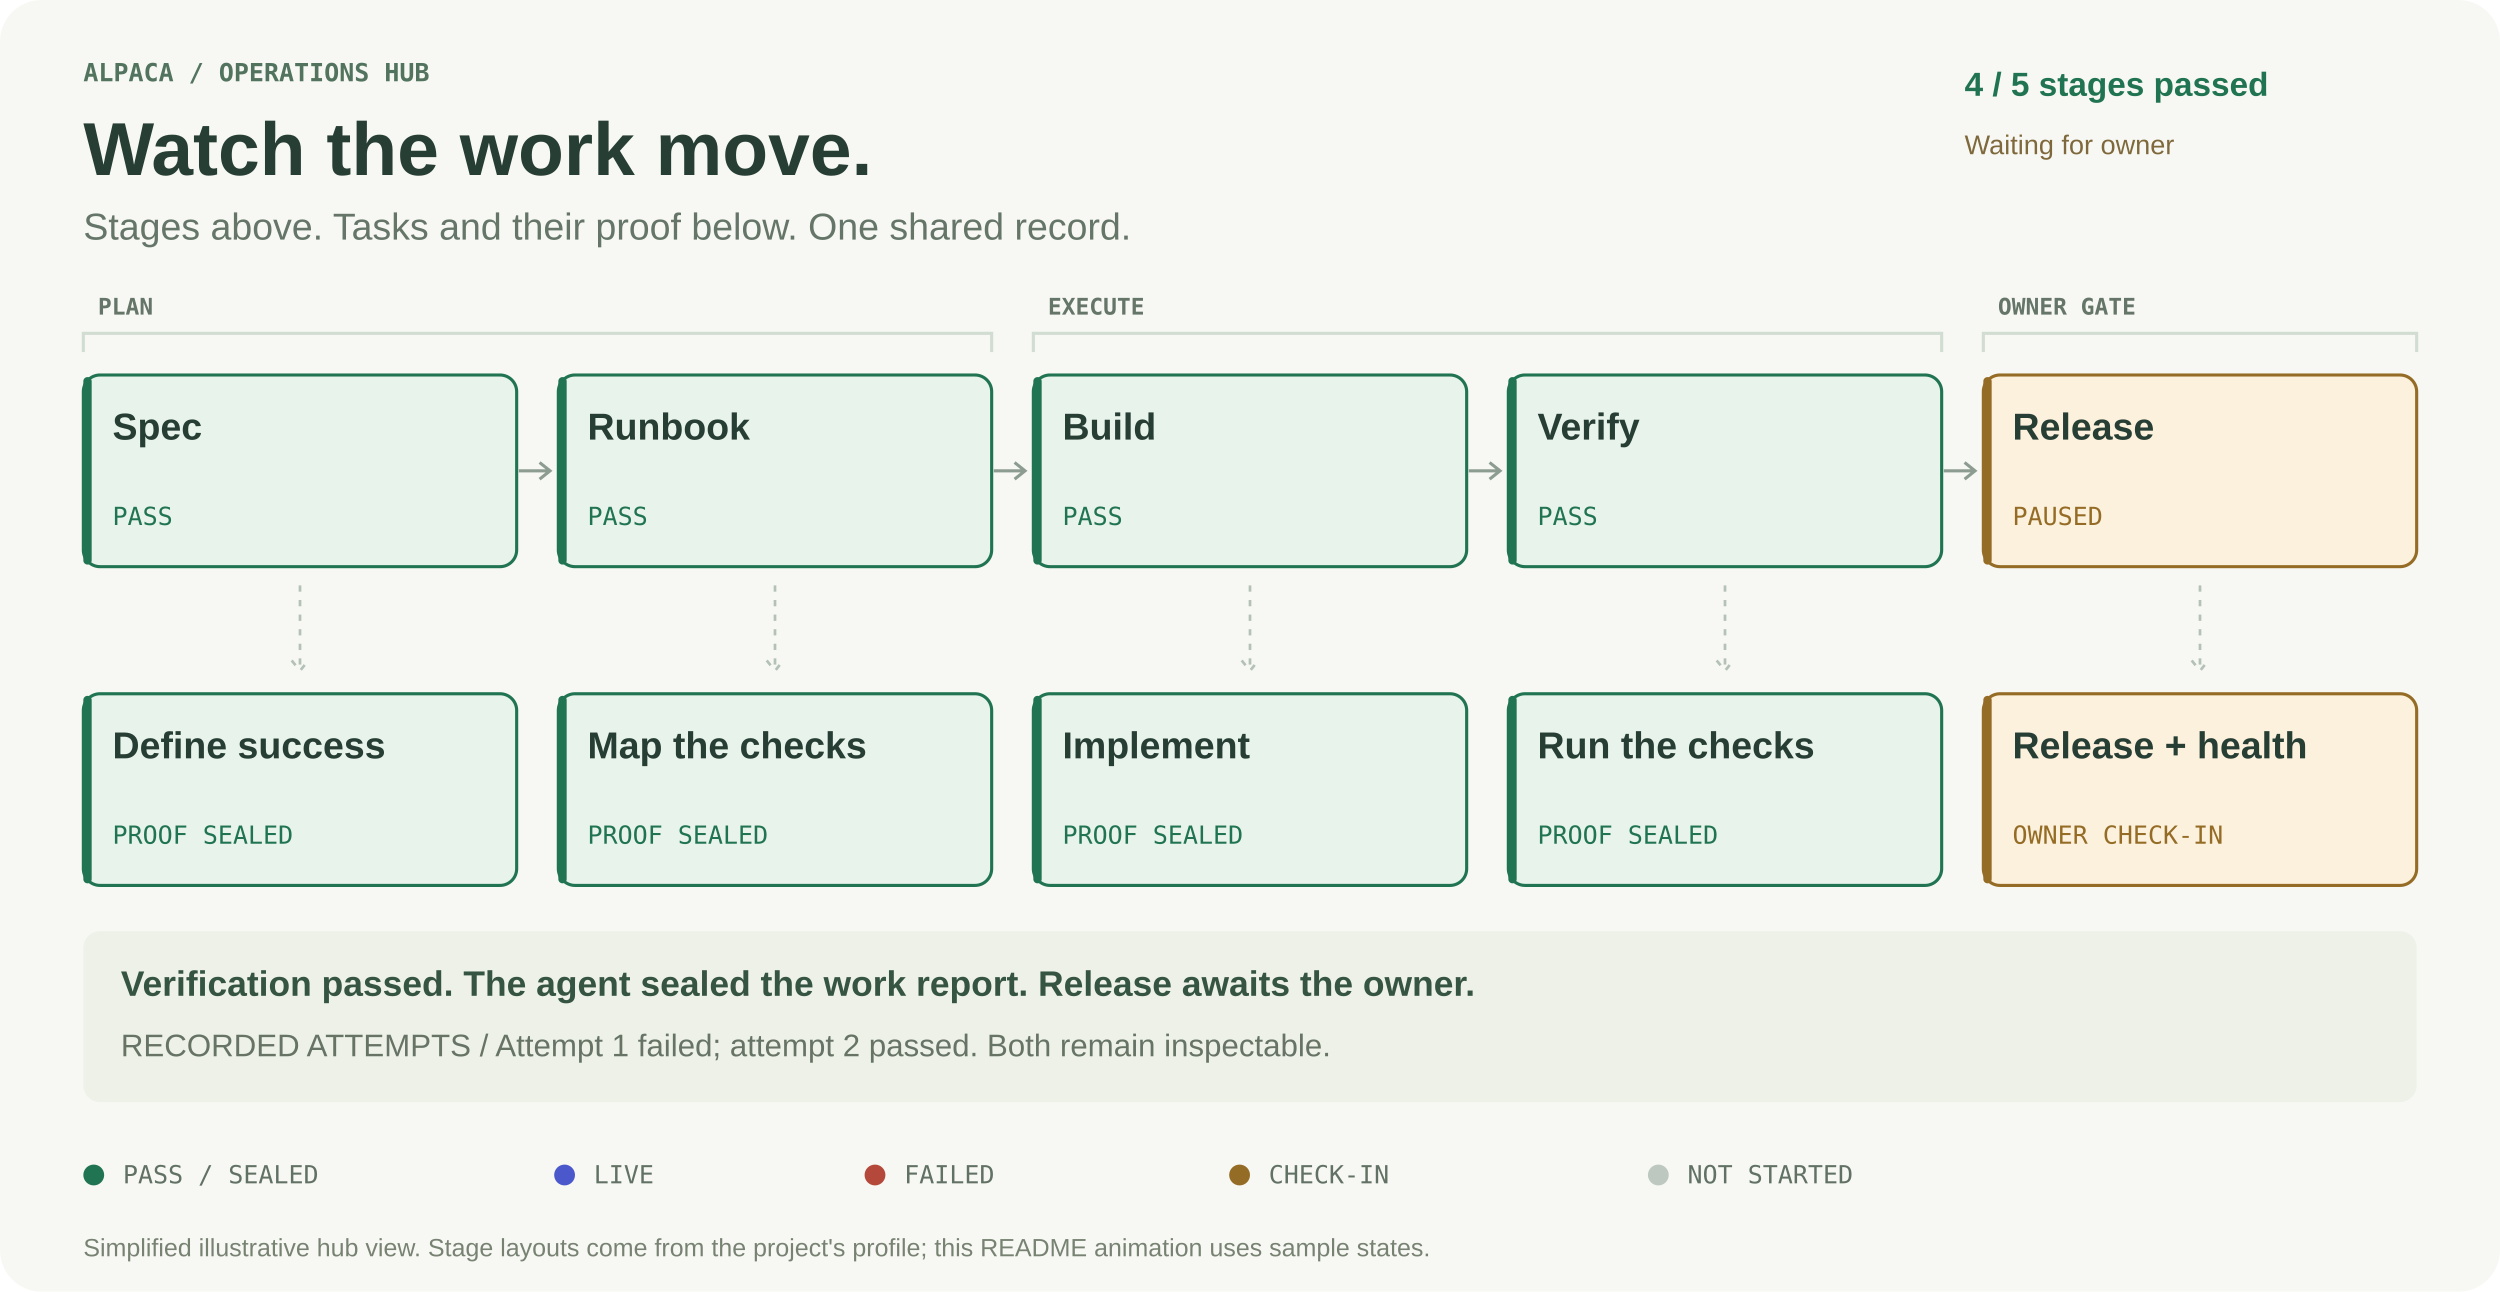
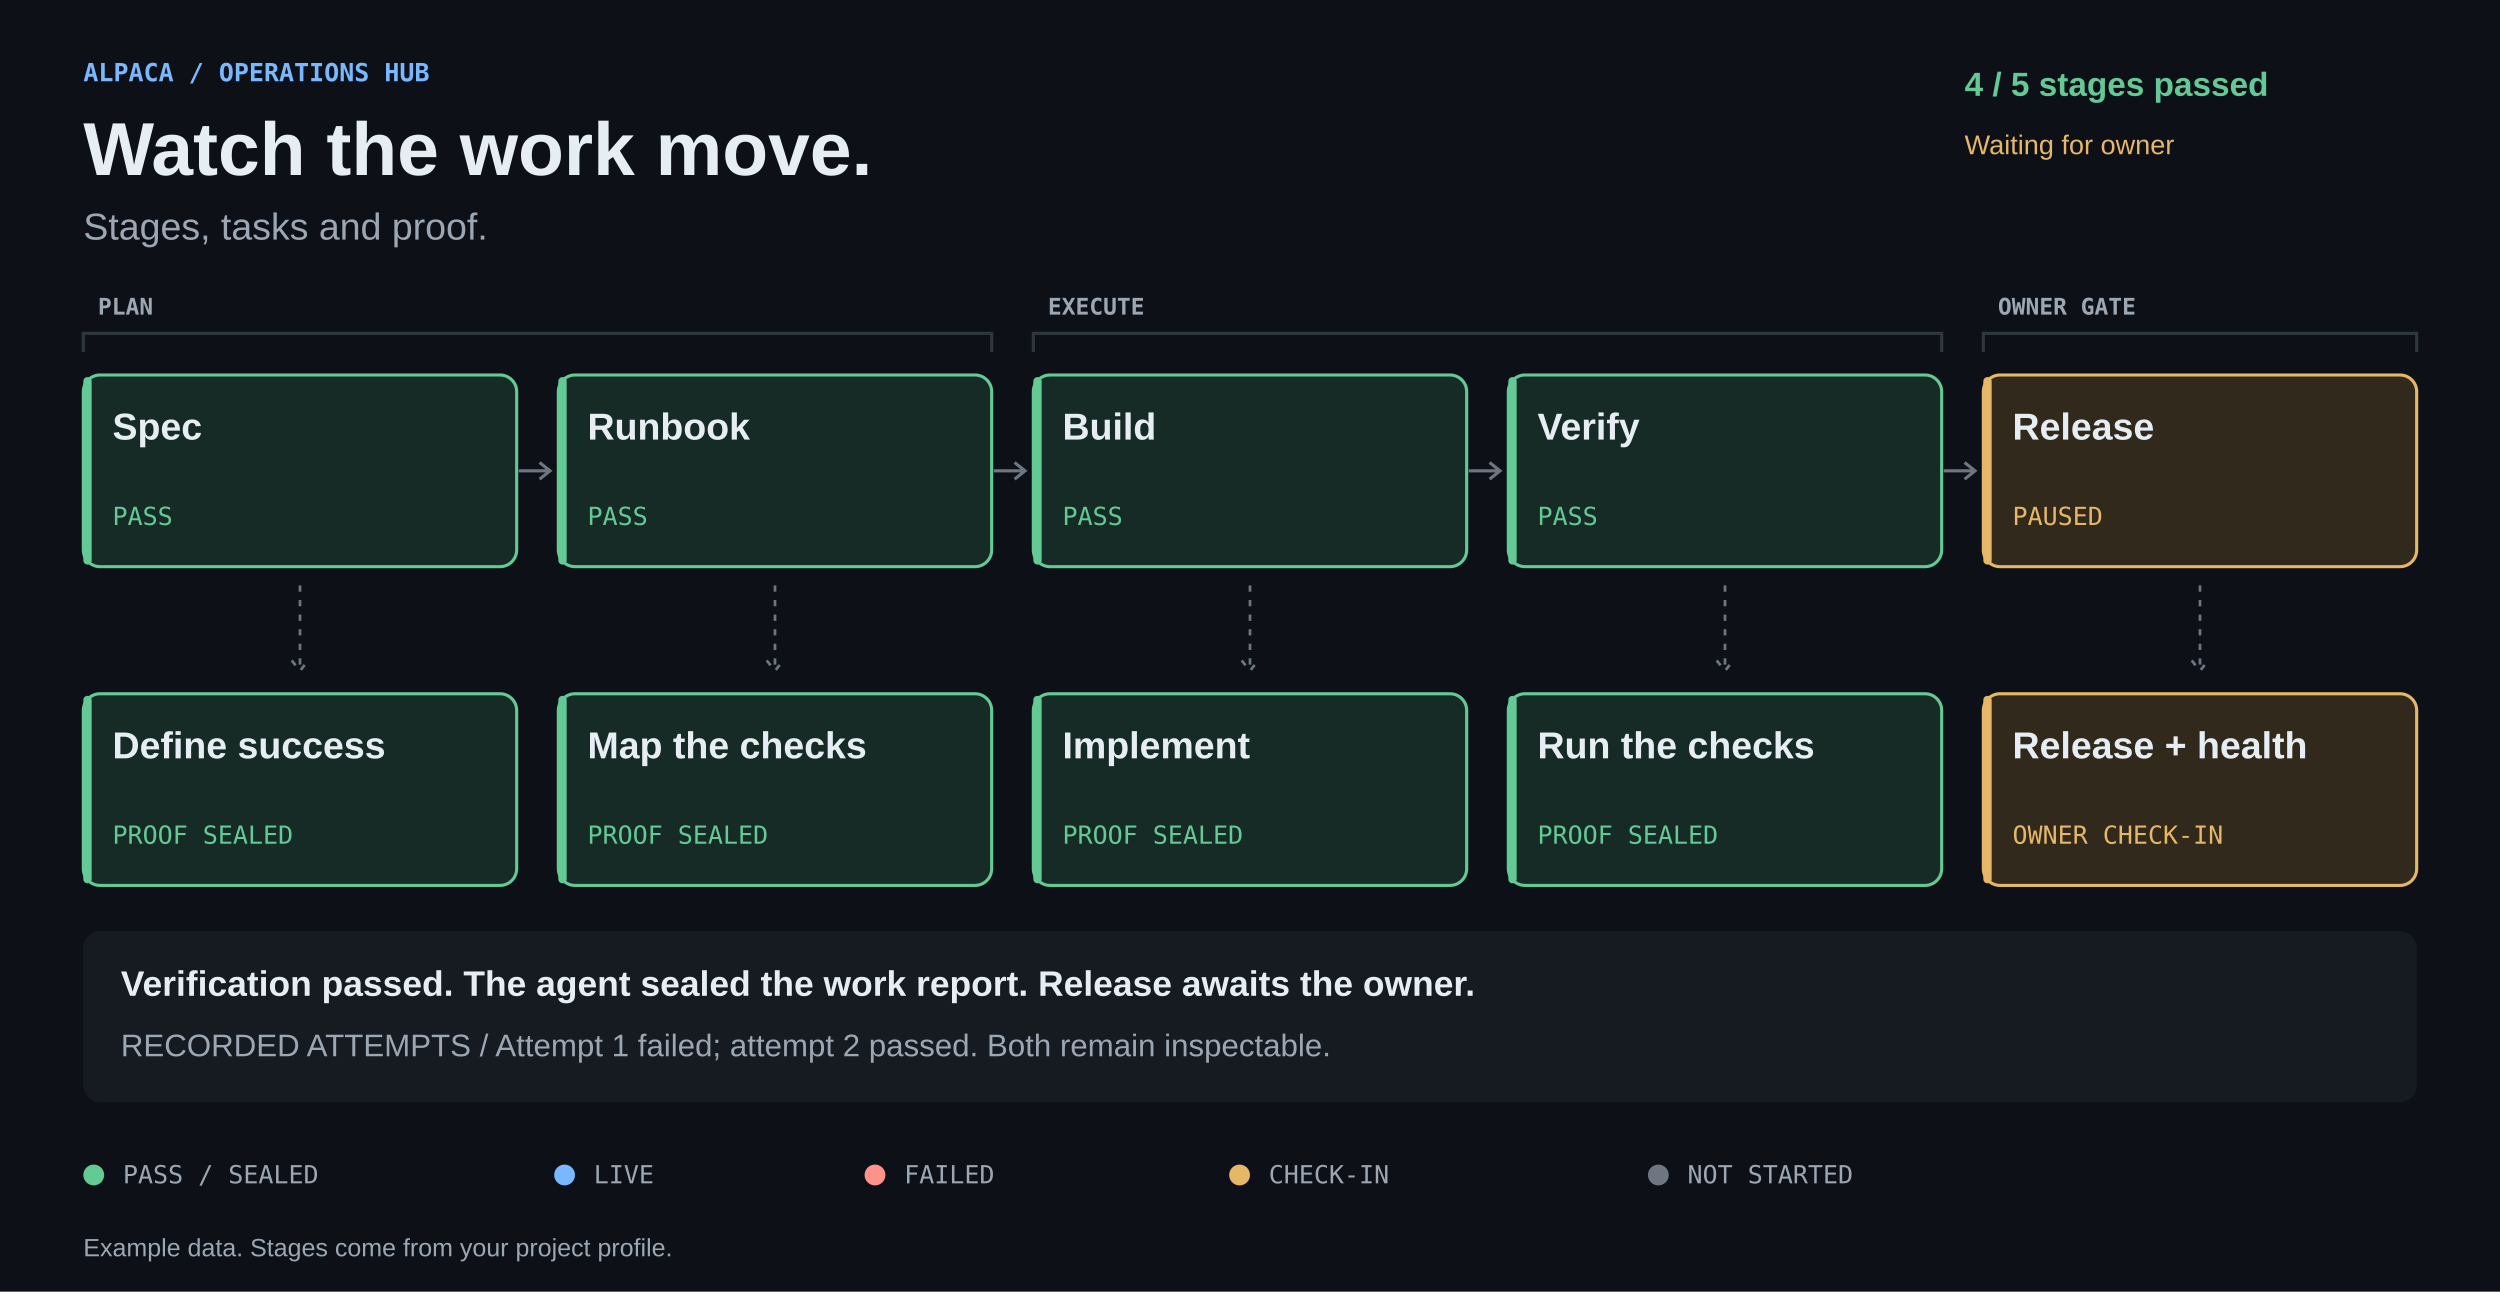
<svg xmlns="http://www.w3.org/2000/svg" width="1200" height="620" viewBox="0 0 1200 620" role="img" aria-labelledby="title desc">
-   <rect width="1200" height="620" rx="20" fill="#f7f8f3" />
-   <text x="40" y="39" font-family="DejaVu Sans Mono, monospace" font-size="12" font-weight="700" fill="#52745e">ALPACA / OPERATIONS HUB</text>
-   <text x="40" y="84" font-family="Arial, Helvetica, sans-serif" font-size="36" font-weight="700" fill="#273e35">Watch the work move.</text>
-   <text x="40" y="115" font-family="Arial, Helvetica, sans-serif" font-size="18" font-weight="400" fill="#657568">Stages above. Tasks and their proof below. One shared record.</text>
-   <text x="943" y="46" font-family="Arial, Helvetica, sans-serif" font-size="16" font-weight="600" fill="#217451">4 / 5 stages passed</text>
-   <text x="943" y="74" font-family="Arial, Helvetica, sans-serif" font-size="13" font-weight="400" fill="#7f693c">Waiting for owner</text>
-   <text x="47" y="151" font-family="DejaVu Sans Mono, monospace" font-size="11" font-weight="700" fill="#657568">PLAN</text>
-   <path d="M40 169v-9h436v9" fill="none" stroke="#d2ddd2" stroke-width="1.5" />
-   <text x="503" y="151" font-family="DejaVu Sans Mono, monospace" font-size="11" font-weight="700" fill="#657568">EXECUTE</text>
-   <path d="M496 169v-9h436v9" fill="none" stroke="#d2ddd2" stroke-width="1.5" />
-   <text x="959" y="151" font-family="DejaVu Sans Mono, monospace" font-size="11" font-weight="700" fill="#657568">OWNER GATE</text>
-   <path d="M952 169v-9h208v9" fill="none" stroke="#d2ddd2" stroke-width="1.5" />
-   <rect x="40" y="180" width="208" height="92" rx="8" fill="#e8f3eb" stroke="#217451" stroke-width="1.5" />
-   <rect x="40" y="181" width="4" height="90" rx="2" fill="#217451" />
-   <text x="54" y="211" font-family="Arial, Helvetica, sans-serif" font-size="18" font-weight="600" fill="#273e35">Spec</text>
-   <text x="54" y="252" font-family="DejaVu Sans Mono, monospace" font-size="12" font-weight="400" fill="#217451">PASS</text>
-   <path d="M249 226h15m-5-4 5 4-5 4" fill="none" stroke="#8d9c91" stroke-width="1.5" />
-   <path d="M144 281v41m-4-5 4 5 4-5" fill="none" stroke="#b3c1b6" stroke-width="1.3" stroke-dasharray="3 4" />
-   <rect x="40" y="333" width="208" height="92" rx="8" fill="#e8f3eb" stroke="#217451" stroke-width="1.5" />
-   <rect x="40" y="334" width="4" height="90" rx="2" fill="#217451" />
-   <text x="54" y="364" font-family="Arial, Helvetica, sans-serif" font-size="18" font-weight="600" fill="#273e35">Define success</text>
-   <text x="54" y="405" font-family="DejaVu Sans Mono, monospace" font-size="12" font-weight="400" fill="#217451">PROOF SEALED</text>
-   <rect x="268" y="180" width="208" height="92" rx="8" fill="#e8f3eb" stroke="#217451" stroke-width="1.5" />
-   <rect x="268" y="181" width="4" height="90" rx="2" fill="#217451" />
-   <text x="282" y="211" font-family="Arial, Helvetica, sans-serif" font-size="18" font-weight="600" fill="#273e35">Runbook</text>
-   <text x="282" y="252" font-family="DejaVu Sans Mono, monospace" font-size="12" font-weight="400" fill="#217451">PASS</text>
-   <path d="M477 226h15m-5-4 5 4-5 4" fill="none" stroke="#8d9c91" stroke-width="1.5" />
-   <path d="M372 281v41m-4-5 4 5 4-5" fill="none" stroke="#b3c1b6" stroke-width="1.3" stroke-dasharray="3 4" />
-   <rect x="268" y="333" width="208" height="92" rx="8" fill="#e8f3eb" stroke="#217451" stroke-width="1.5" />
-   <rect x="268" y="334" width="4" height="90" rx="2" fill="#217451" />
-   <text x="282" y="364" font-family="Arial, Helvetica, sans-serif" font-size="18" font-weight="600" fill="#273e35">Map the checks</text>
-   <text x="282" y="405" font-family="DejaVu Sans Mono, monospace" font-size="12" font-weight="400" fill="#217451">PROOF SEALED</text>
-   <rect x="496" y="180" width="208" height="92" rx="8" fill="#e8f3eb" stroke="#217451" stroke-width="1.5" />
-   <rect x="496" y="181" width="4" height="90" rx="2" fill="#217451" />
-   <text x="510" y="211" font-family="Arial, Helvetica, sans-serif" font-size="18" font-weight="600" fill="#273e35">Build</text>
-   <text x="510" y="252" font-family="DejaVu Sans Mono, monospace" font-size="12" font-weight="400" fill="#217451">PASS</text>
-   <path d="M705 226h15m-5-4 5 4-5 4" fill="none" stroke="#8d9c91" stroke-width="1.5" />
-   <path d="M600 281v41m-4-5 4 5 4-5" fill="none" stroke="#b3c1b6" stroke-width="1.3" stroke-dasharray="3 4" />
-   <rect x="496" y="333" width="208" height="92" rx="8" fill="#e8f3eb" stroke="#217451" stroke-width="1.5" />
-   <rect x="496" y="334" width="4" height="90" rx="2" fill="#217451" />
-   <text x="510" y="364" font-family="Arial, Helvetica, sans-serif" font-size="18" font-weight="600" fill="#273e35">Implement</text>
-   <text x="510" y="405" font-family="DejaVu Sans Mono, monospace" font-size="12" font-weight="400" fill="#217451">PROOF SEALED</text>
-   <rect x="724" y="180" width="208" height="92" rx="8" fill="#e8f3eb" stroke="#217451" stroke-width="1.5" />
-   <rect x="724" y="181" width="4" height="90" rx="2" fill="#217451" />
-   <text x="738" y="211" font-family="Arial, Helvetica, sans-serif" font-size="18" font-weight="600" fill="#273e35">Verify</text>
-   <text x="738" y="252" font-family="DejaVu Sans Mono, monospace" font-size="12" font-weight="400" fill="#217451">PASS</text>
-   <path d="M933 226h15m-5-4 5 4-5 4" fill="none" stroke="#8d9c91" stroke-width="1.5" />
-   <path d="M828 281v41m-4-5 4 5 4-5" fill="none" stroke="#b3c1b6" stroke-width="1.3" stroke-dasharray="3 4" />
-   <rect x="724" y="333" width="208" height="92" rx="8" fill="#e8f3eb" stroke="#217451" stroke-width="1.5" />
-   <rect x="724" y="334" width="4" height="90" rx="2" fill="#217451" />
-   <text x="738" y="364" font-family="Arial, Helvetica, sans-serif" font-size="18" font-weight="600" fill="#273e35">Run the checks</text>
-   <text x="738" y="405" font-family="DejaVu Sans Mono, monospace" font-size="12" font-weight="400" fill="#217451">PROOF SEALED</text>
-   <rect x="952" y="180" width="208" height="92" rx="8" fill="#fcf1dd" stroke="#956c25" stroke-width="1.5" />
-   <rect x="952" y="181" width="4" height="90" rx="2" fill="#956c25" />
-   <text x="966" y="211" font-family="Arial, Helvetica, sans-serif" font-size="18" font-weight="600" fill="#273e35">Release</text>
-   <text x="966" y="252" font-family="DejaVu Sans Mono, monospace" font-size="12" font-weight="400" fill="#956c25">PAUSED</text>
-   <path d="M1056 281v41m-4-5 4 5 4-5" fill="none" stroke="#b3c1b6" stroke-width="1.3" stroke-dasharray="3 4" />
-   <rect x="952" y="333" width="208" height="92" rx="8" fill="#fcf1dd" stroke="#956c25" stroke-width="1.5" />
-   <rect x="952" y="334" width="4" height="90" rx="2" fill="#956c25" />
-   <text x="966" y="364" font-family="Arial, Helvetica, sans-serif" font-size="18" font-weight="600" fill="#273e35">Release + health</text>
-   <text x="966" y="405" font-family="DejaVu Sans Mono, monospace" font-size="12" font-weight="400" fill="#956c25">OWNER CHECK-IN</text>
-   <rect x="40" y="447" width="1120" height="82" rx="8" fill="#edf1e8" />
-   <text x="58" y="478" font-family="Arial, Helvetica, sans-serif" font-size="17" font-weight="600" fill="#355441">Verification passed. The agent sealed the work report. Release awaits the owner.</text>
-   <text x="58" y="507" font-family="Arial, Helvetica, sans-serif" font-size="15" font-weight="400" fill="#667365">RECORDED ATTEMPTS / Attempt 1 failed; attempt 2 passed. Both remain inspectable.</text>
-   <circle cx="45" cy="564" r="5" fill="#217451" />
-   <text x="59" y="568" font-family="DejaVu Sans Mono, monospace" font-size="12" font-weight="400" fill="#617164">PASS / SEALED</text>
-   <circle cx="271" cy="564" r="5" fill="#4b58cc" />
-   <text x="285" y="568" font-family="DejaVu Sans Mono, monospace" font-size="12" font-weight="400" fill="#617164">LIVE</text>
-   <circle cx="420" cy="564" r="5" fill="#b4483b" />
-   <text x="434" y="568" font-family="DejaVu Sans Mono, monospace" font-size="12" font-weight="400" fill="#617164">FAILED</text>
-   <circle cx="595" cy="564" r="5" fill="#956c25" />
-   <text x="609" y="568" font-family="DejaVu Sans Mono, monospace" font-size="12" font-weight="400" fill="#617164">CHECK-IN</text>
-   <circle cx="796" cy="564" r="5" fill="#bdc9c0" />
-   <text x="810" y="568" font-family="DejaVu Sans Mono, monospace" font-size="12" font-weight="400" fill="#617164">NOT STARTED</text>
-   <text x="40" y="603" font-family="Arial, Helvetica, sans-serif" font-size="12" font-weight="400" fill="#788273">Simplified illustrative hub view. Stage layouts come from the project's profile; this README animation uses sample states.</text>
+   <rect width="1200" height="620" fill="#0d1117" />
+   <text x="40" y="39" font-family="DejaVu Sans Mono, monospace" font-size="12" font-weight="700" fill="#79b8ff">ALPACA / OPERATIONS HUB</text>
+   <text x="40" y="84" font-family="Arial, Helvetica, sans-serif" font-size="36" font-weight="700" fill="#e6edf3">Watch the work move.</text>
+   <text x="40" y="115" font-family="Arial, Helvetica, sans-serif" font-size="18" font-weight="400" fill="#9da7b3">Stages, tasks and proof.</text>
+   <text x="943" y="46" font-family="Arial, Helvetica, sans-serif" font-size="16" font-weight="600" fill="#63c995">4 / 5 stages passed</text>
+   <text x="943" y="74" font-family="Arial, Helvetica, sans-serif" font-size="13" font-weight="400" fill="#e6b768">Waiting for owner</text>
+   <text x="47" y="151" font-family="DejaVu Sans Mono, monospace" font-size="11" font-weight="700" fill="#9da7b3">PLAN</text>
+   <path d="M40 169v-9h436v9" fill="none" stroke="#30363d" stroke-width="1.5" />
+   <text x="503" y="151" font-family="DejaVu Sans Mono, monospace" font-size="11" font-weight="700" fill="#9da7b3">EXECUTE</text>
+   <path d="M496 169v-9h436v9" fill="none" stroke="#30363d" stroke-width="1.5" />
+   <text x="959" y="151" font-family="DejaVu Sans Mono, monospace" font-size="11" font-weight="700" fill="#9da7b3">OWNER GATE</text>
+   <path d="M952 169v-9h208v9" fill="none" stroke="#30363d" stroke-width="1.5" />
+   <rect x="40" y="180" width="208" height="92" rx="8" fill="#172b26" stroke="#63c995" stroke-width="1.5" />
+   <rect x="40" y="181" width="4" height="90" rx="2" fill="#63c995" />
+   <text x="54" y="211" font-family="Arial, Helvetica, sans-serif" font-size="18" font-weight="600" fill="#e6edf3">Spec</text>
+   <text x="54" y="252" font-family="DejaVu Sans Mono, monospace" font-size="12" font-weight="400" fill="#63c995">PASS</text>
+   <path d="M249 226h15m-5-4 5 4-5 4" fill="none" stroke="#6e7681" stroke-width="1.5" />
+   <path d="M144 281v41m-4-5 4 5 4-5" fill="none" stroke="#6e7681" stroke-width="1.3" stroke-dasharray="3 4" />
+   <rect x="40" y="333" width="208" height="92" rx="8" fill="#172b26" stroke="#63c995" stroke-width="1.5" />
+   <rect x="40" y="334" width="4" height="90" rx="2" fill="#63c995" />
+   <text x="54" y="364" font-family="Arial, Helvetica, sans-serif" font-size="18" font-weight="600" fill="#e6edf3">Define success</text>
+   <text x="54" y="405" font-family="DejaVu Sans Mono, monospace" font-size="12" font-weight="400" fill="#63c995">PROOF SEALED</text>
+   <rect x="268" y="180" width="208" height="92" rx="8" fill="#172b26" stroke="#63c995" stroke-width="1.5" />
+   <rect x="268" y="181" width="4" height="90" rx="2" fill="#63c995" />
+   <text x="282" y="211" font-family="Arial, Helvetica, sans-serif" font-size="18" font-weight="600" fill="#e6edf3">Runbook</text>
+   <text x="282" y="252" font-family="DejaVu Sans Mono, monospace" font-size="12" font-weight="400" fill="#63c995">PASS</text>
+   <path d="M477 226h15m-5-4 5 4-5 4" fill="none" stroke="#6e7681" stroke-width="1.5" />
+   <path d="M372 281v41m-4-5 4 5 4-5" fill="none" stroke="#6e7681" stroke-width="1.3" stroke-dasharray="3 4" />
+   <rect x="268" y="333" width="208" height="92" rx="8" fill="#172b26" stroke="#63c995" stroke-width="1.5" />
+   <rect x="268" y="334" width="4" height="90" rx="2" fill="#63c995" />
+   <text x="282" y="364" font-family="Arial, Helvetica, sans-serif" font-size="18" font-weight="600" fill="#e6edf3">Map the checks</text>
+   <text x="282" y="405" font-family="DejaVu Sans Mono, monospace" font-size="12" font-weight="400" fill="#63c995">PROOF SEALED</text>
+   <rect x="496" y="180" width="208" height="92" rx="8" fill="#172b26" stroke="#63c995" stroke-width="1.5" />
+   <rect x="496" y="181" width="4" height="90" rx="2" fill="#63c995" />
+   <text x="510" y="211" font-family="Arial, Helvetica, sans-serif" font-size="18" font-weight="600" fill="#e6edf3">Build</text>
+   <text x="510" y="252" font-family="DejaVu Sans Mono, monospace" font-size="12" font-weight="400" fill="#63c995">PASS</text>
+   <path d="M705 226h15m-5-4 5 4-5 4" fill="none" stroke="#6e7681" stroke-width="1.5" />
+   <path d="M600 281v41m-4-5 4 5 4-5" fill="none" stroke="#6e7681" stroke-width="1.3" stroke-dasharray="3 4" />
+   <rect x="496" y="333" width="208" height="92" rx="8" fill="#172b26" stroke="#63c995" stroke-width="1.5" />
+   <rect x="496" y="334" width="4" height="90" rx="2" fill="#63c995" />
+   <text x="510" y="364" font-family="Arial, Helvetica, sans-serif" font-size="18" font-weight="600" fill="#e6edf3">Implement</text>
+   <text x="510" y="405" font-family="DejaVu Sans Mono, monospace" font-size="12" font-weight="400" fill="#63c995">PROOF SEALED</text>
+   <rect x="724" y="180" width="208" height="92" rx="8" fill="#172b26" stroke="#63c995" stroke-width="1.5" />
+   <rect x="724" y="181" width="4" height="90" rx="2" fill="#63c995" />
+   <text x="738" y="211" font-family="Arial, Helvetica, sans-serif" font-size="18" font-weight="600" fill="#e6edf3">Verify</text>
+   <text x="738" y="252" font-family="DejaVu Sans Mono, monospace" font-size="12" font-weight="400" fill="#63c995">PASS</text>
+   <path d="M933 226h15m-5-4 5 4-5 4" fill="none" stroke="#6e7681" stroke-width="1.5" />
+   <path d="M828 281v41m-4-5 4 5 4-5" fill="none" stroke="#6e7681" stroke-width="1.3" stroke-dasharray="3 4" />
+   <rect x="724" y="333" width="208" height="92" rx="8" fill="#172b26" stroke="#63c995" stroke-width="1.5" />
+   <rect x="724" y="334" width="4" height="90" rx="2" fill="#63c995" />
+   <text x="738" y="364" font-family="Arial, Helvetica, sans-serif" font-size="18" font-weight="600" fill="#e6edf3">Run the checks</text>
+   <text x="738" y="405" font-family="DejaVu Sans Mono, monospace" font-size="12" font-weight="400" fill="#63c995">PROOF SEALED</text>
+   <rect x="952" y="180" width="208" height="92" rx="8" fill="#30291c" stroke="#e6b768" stroke-width="1.5" />
+   <rect x="952" y="181" width="4" height="90" rx="2" fill="#e6b768" />
+   <text x="966" y="211" font-family="Arial, Helvetica, sans-serif" font-size="18" font-weight="600" fill="#e6edf3">Release</text>
+   <text x="966" y="252" font-family="DejaVu Sans Mono, monospace" font-size="12" font-weight="400" fill="#e6b768">PAUSED</text>
+   <path d="M1056 281v41m-4-5 4 5 4-5" fill="none" stroke="#6e7681" stroke-width="1.3" stroke-dasharray="3 4" />
+   <rect x="952" y="333" width="208" height="92" rx="8" fill="#30291c" stroke="#e6b768" stroke-width="1.5" />
+   <rect x="952" y="334" width="4" height="90" rx="2" fill="#e6b768" />
+   <text x="966" y="364" font-family="Arial, Helvetica, sans-serif" font-size="18" font-weight="600" fill="#e6edf3">Release + health</text>
+   <text x="966" y="405" font-family="DejaVu Sans Mono, monospace" font-size="12" font-weight="400" fill="#e6b768">OWNER CHECK-IN</text>
+   <rect x="40" y="447" width="1120" height="82" rx="8" fill="#161b22" />
+   <text x="58" y="478" font-family="Arial, Helvetica, sans-serif" font-size="17" font-weight="600" fill="#e6edf3">Verification passed. The agent sealed the work report. Release awaits the owner.</text>
+   <text x="58" y="507" font-family="Arial, Helvetica, sans-serif" font-size="15" font-weight="400" fill="#9da7b3">RECORDED ATTEMPTS / Attempt 1 failed; attempt 2 passed. Both remain inspectable.</text>
+   <circle cx="45" cy="564" r="5" fill="#63c995" />
+   <text x="59" y="568" font-family="DejaVu Sans Mono, monospace" font-size="12" font-weight="400" fill="#9da7b3">PASS / SEALED</text>
+   <circle cx="271" cy="564" r="5" fill="#79b8ff" />
+   <text x="285" y="568" font-family="DejaVu Sans Mono, monospace" font-size="12" font-weight="400" fill="#9da7b3">LIVE</text>
+   <circle cx="420" cy="564" r="5" fill="#ff938a" />
+   <text x="434" y="568" font-family="DejaVu Sans Mono, monospace" font-size="12" font-weight="400" fill="#9da7b3">FAILED</text>
+   <circle cx="595" cy="564" r="5" fill="#e6b768" />
+   <text x="609" y="568" font-family="DejaVu Sans Mono, monospace" font-size="12" font-weight="400" fill="#9da7b3">CHECK-IN</text>
+   <circle cx="796" cy="564" r="5" fill="#6e7681" />
+   <text x="810" y="568" font-family="DejaVu Sans Mono, monospace" font-size="12" font-weight="400" fill="#9da7b3">NOT STARTED</text>
+   <text x="40" y="603" font-family="Arial, Helvetica, sans-serif" font-size="12" font-weight="400" fill="#9da7b3">Example data. Stages come from your project profile.</text>
</svg>
